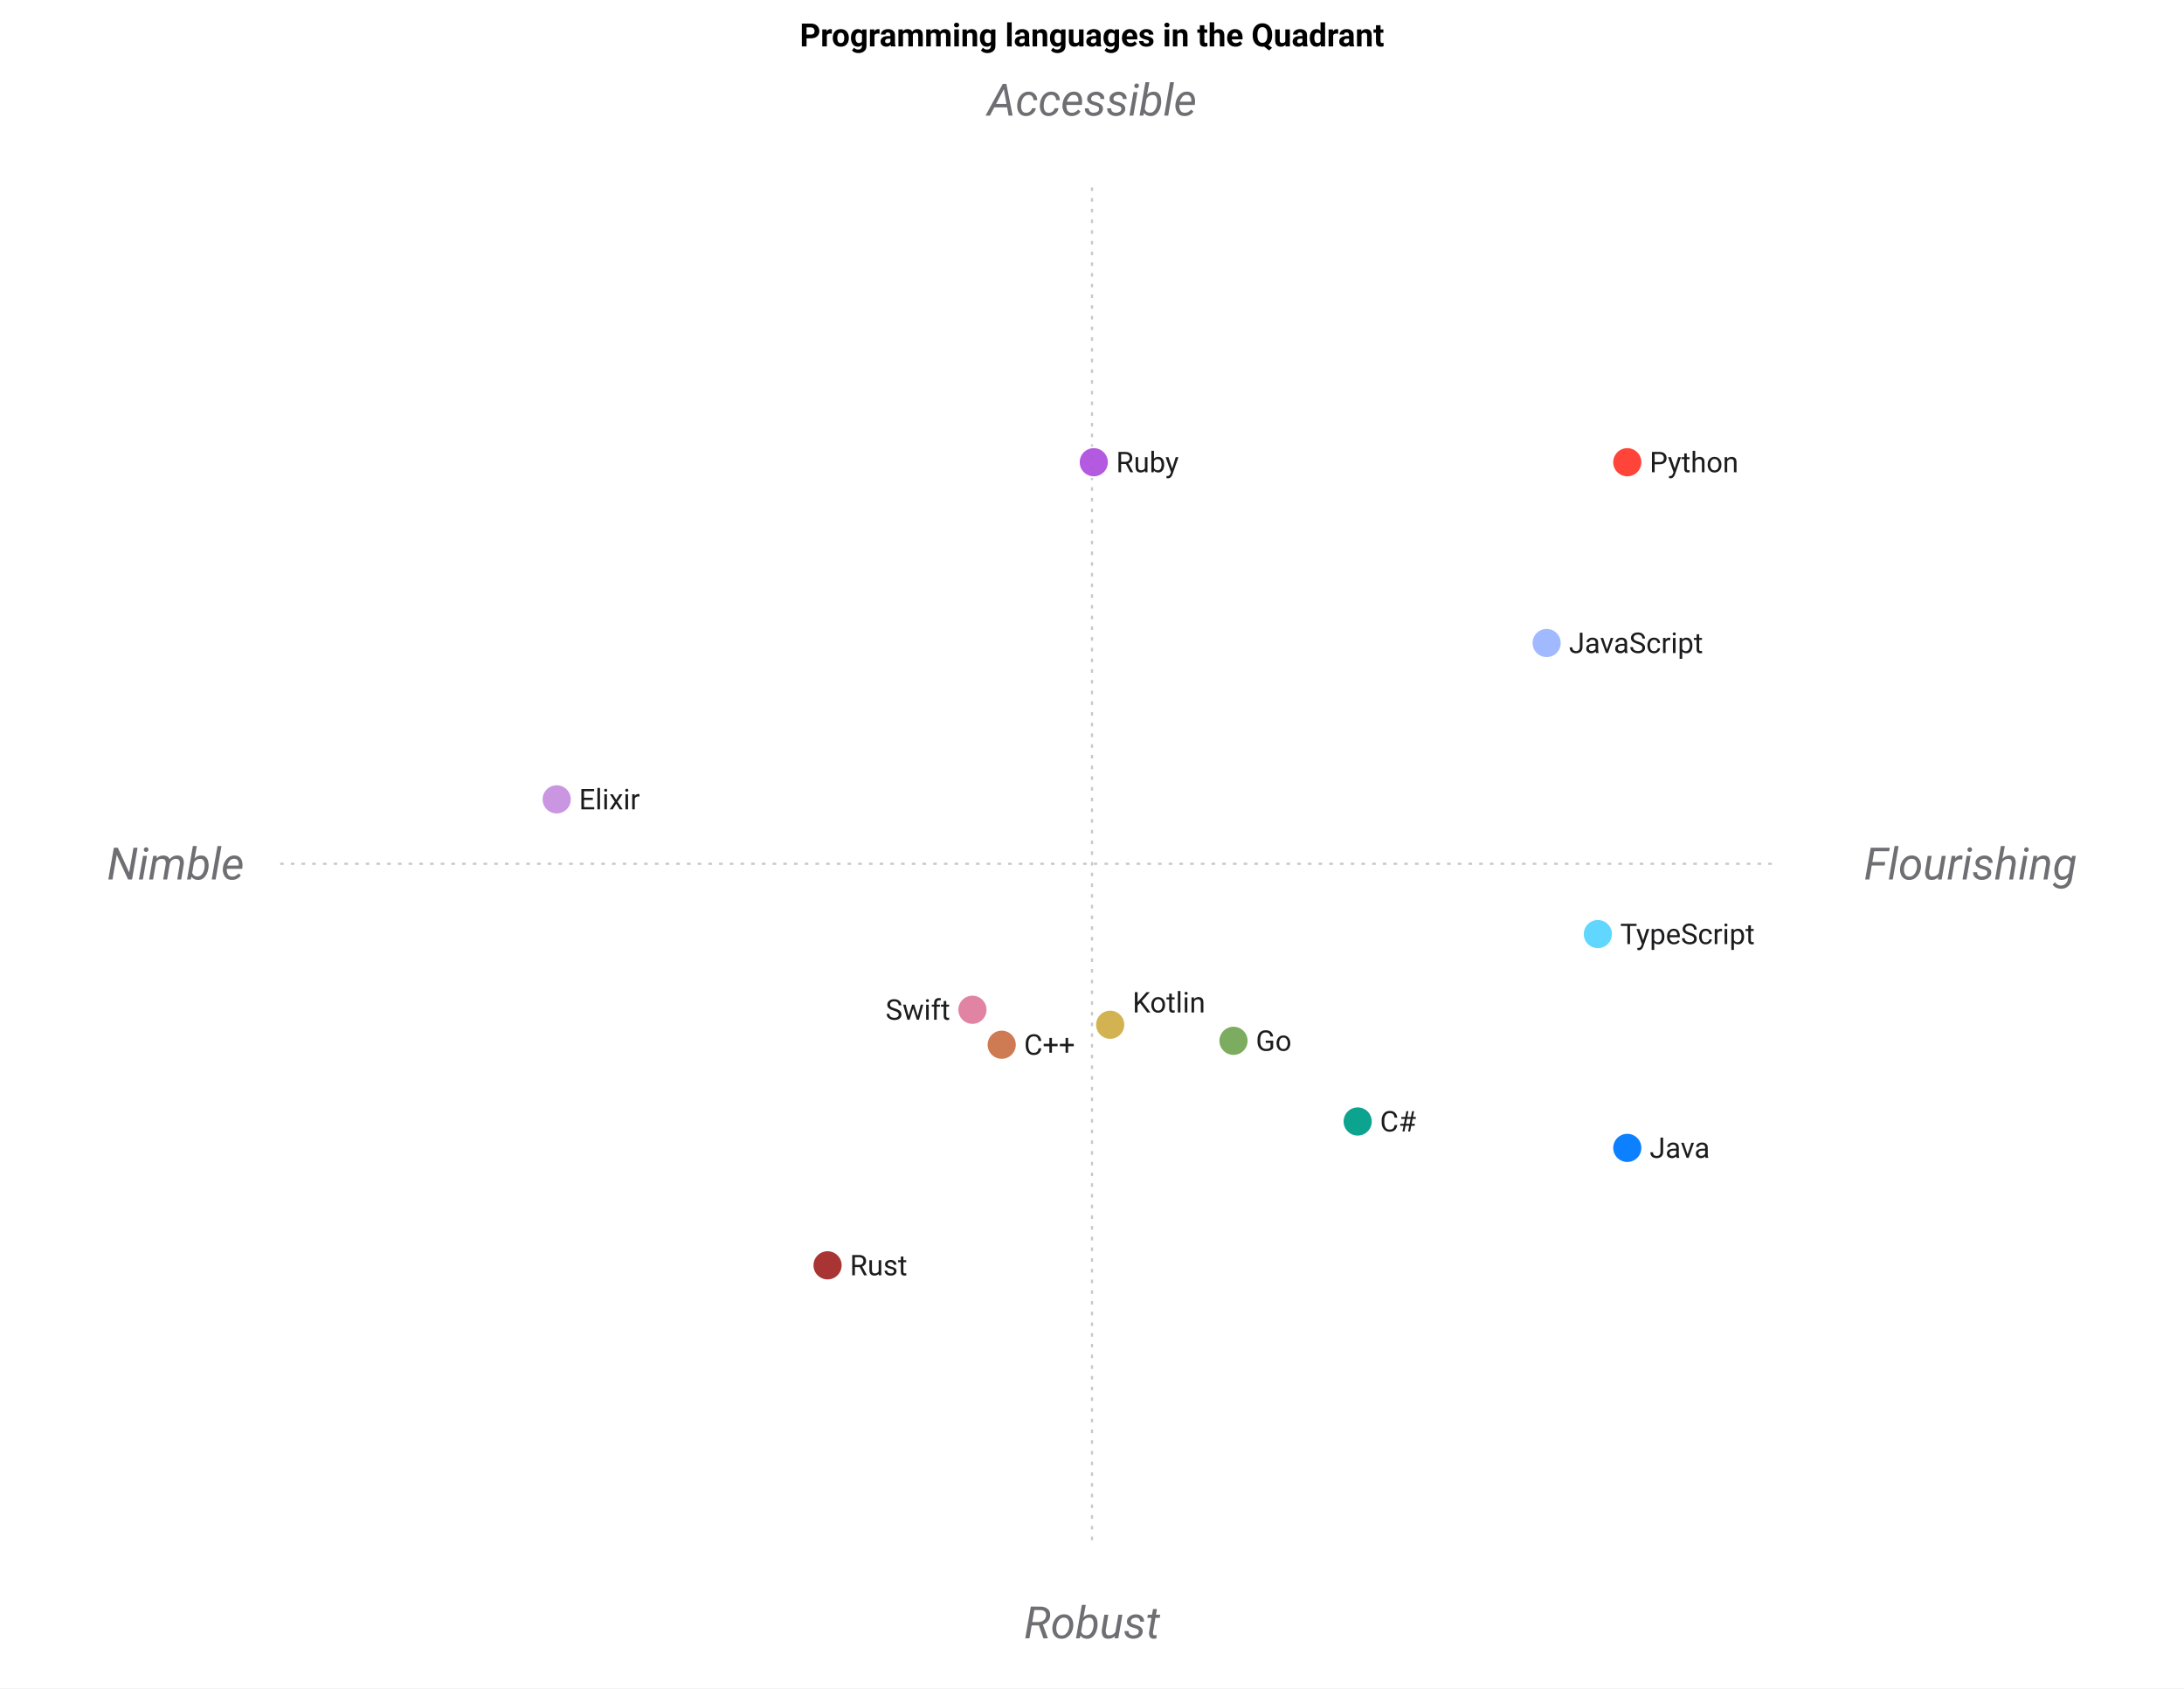
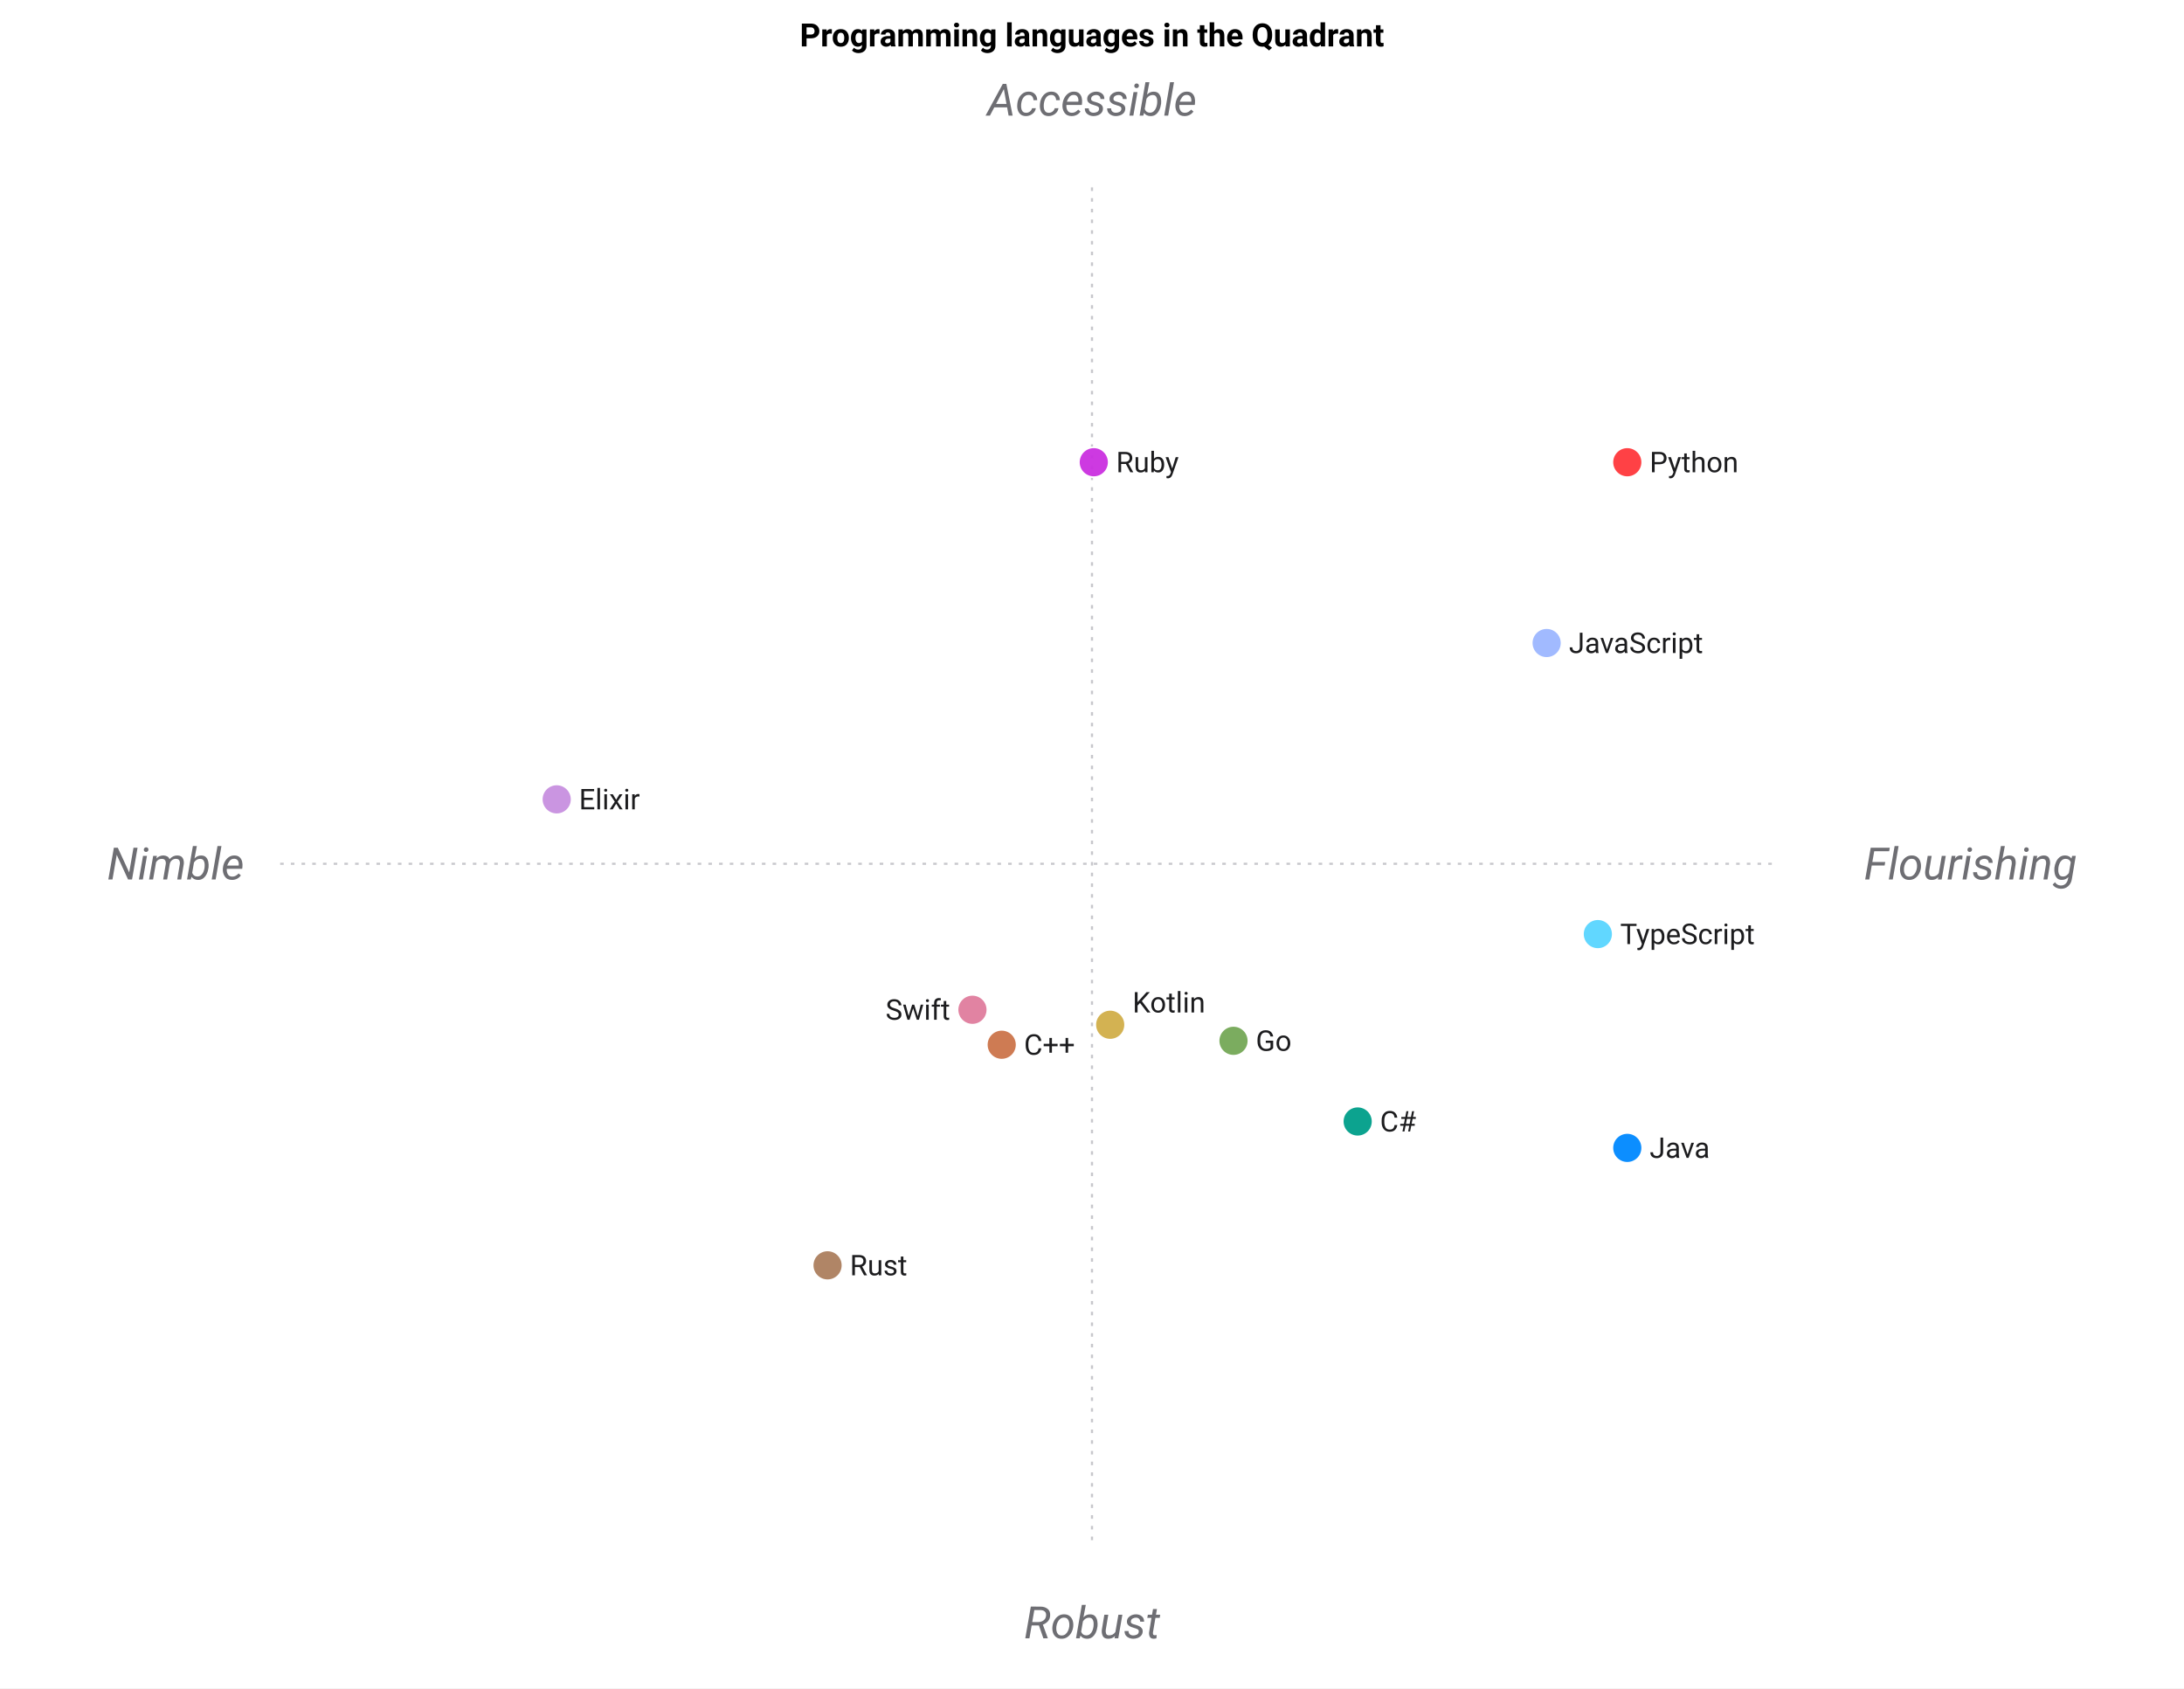
<svg xmlns="http://www.w3.org/2000/svg" width="1224" height="946" viewBox="0 0 1224 946" role="img" aria-labelledby="sp-title sp-desc" font-family="Roboto, -apple-system, Helvetica, Arial, sans-serif">
  <rect width="1224" height="946" fill="#FFFFFF" />
  <style>.sp-dot{cursor:pointer}.sp-dot:hover circle,.sp-dot:focus circle{stroke-width:2.4}.sp-dot:hover,.sp-dot:focus{filter:brightness(1.08);outline:none}</style>
  <line x1="157.0" y1="484.0" x2="994.5" y2="484.0" stroke="#C7C7CC" stroke-width="1.2" stroke-dasharray="2,4" />
  <line x1="612.0" y1="863.0" x2="612.0" y2="105.0" stroke="#C7C7CC" stroke-width="1.2" stroke-dasharray="2,4" />
  <text data-pole="right" x="1164.0" y="492.8" font-size="25" font-style="italic" fill="#6E6E73" text-anchor="end">Flourishing</text>
  <text data-pole="left" x="60.0" y="492.8" font-size="25" font-style="italic" fill="#6E6E73" text-anchor="start">Nimble</text>
  <text data-pole="top" x="612.0" y="64.8" font-size="25" font-style="italic" fill="#6E6E73" text-anchor="middle">Accessible</text>
  <text data-pole="bottom" x="612.0" y="918.0" font-size="25" font-style="italic" fill="#6E6E73" text-anchor="middle">Robust</text>
  <g class="sp-dot" tabindex="0" role="img" aria-label="Programming languages: Python role: best axis1: 2.45 axis2: 2.86">
-     <circle cx="912.0" cy="259.0" r="8.39" fill="#FF3B30" stroke="white" stroke-width="1" opacity="0.95" />
+     <circle cx="912.0" cy="259.0" r="8.39" fill="#FF383C" stroke="white" stroke-width="1" opacity="0.95" />
  </g>
  <text x="924.5" y="264.6" font-size="16" fill="#1C1C1E" text-anchor="start">Python</text>
  <g class="sp-dot" tabindex="0" role="img" aria-label="Programming languages: Rust role: worst axis1: -1.21 axis2: -2.86">
-     <circle cx="463.8" cy="709.0" r="8.39" fill="#A52A2A" stroke="white" stroke-width="1" opacity="0.95" />
+     <circle cx="463.8" cy="709.0" r="8.39" fill="#AC7F5E" stroke="white" stroke-width="1" opacity="0.95" />
  </g>
  <text x="476.3" y="714.6" font-size="16" fill="#1C1C1E" text-anchor="start">Rust</text>
  <g class="sp-dot" tabindex="0" role="img" aria-label="Programming languages: Go role: competitor axis1: 0.65 axis2: -1.26">
    <circle cx="691.3" cy="583.2" r="8.39" fill="#75A857" stroke="white" stroke-width="1" opacity="0.95" />
  </g>
  <text x="703.8" y="588.8" font-size="16" fill="#1C1C1E" text-anchor="start">Go</text>
  <g class="sp-dot" tabindex="0" role="img" aria-label="Programming languages: JavaScript role: competitor axis1: 2.08 axis2: 1.57">
    <circle cx="866.8" cy="360.3" r="8.39" fill="#9CB7FF" stroke="white" stroke-width="1" opacity="0.95" />
  </g>
  <text x="879.3" y="365.9" font-size="16" fill="#1C1C1E" text-anchor="start">JavaScript</text>
  <g class="sp-dot" tabindex="0" role="img" aria-label="Programming languages: TypeScript role: competitor axis1: 2.32 axis2: -0.50">
    <circle cx="895.5" cy="523.4" r="8.39" fill="#59D5FF" stroke="white" stroke-width="1" opacity="0.95" />
  </g>
  <text x="908.0" y="529.0" font-size="16" fill="#1C1C1E" text-anchor="start">TypeScript</text>
  <g class="sp-dot" tabindex="0" role="img" aria-label="Programming languages: Java role: right axis1: 2.45 axis2: -2.02">
-     <circle cx="912.0" cy="643.2" r="8.39" fill="#007AFF" stroke="white" stroke-width="1" opacity="0.95" />
+     <circle cx="912.0" cy="643.2" r="8.39" fill="#0088FF" stroke="white" stroke-width="1" opacity="0.95" />
  </g>
  <text x="924.5" y="648.8" font-size="16" fill="#1C1C1E" text-anchor="start">Java</text>
  <g class="sp-dot" tabindex="0" role="img" aria-label="Programming languages: C++ role: competitor axis1: -0.41 axis2: -1.29">
    <circle cx="561.4" cy="585.4" r="8.39" fill="#CC744A" stroke="white" stroke-width="1" opacity="0.95" />
  </g>
  <text x="573.9" y="591.0" font-size="16" fill="#1C1C1E" text-anchor="start">C++</text>
  <g class="sp-dot" tabindex="0" role="img" aria-label="Programming languages: C# role: competitor axis1: 1.22 axis2: -1.84">
    <circle cx="760.9" cy="628.4" r="8.39" fill="#009E89" stroke="white" stroke-width="1" opacity="0.95" />
  </g>
  <text x="773.4" y="634.0" font-size="16" fill="#1C1C1E" text-anchor="start">C#</text>
  <g class="sp-dot" tabindex="0" role="img" aria-label="Programming languages: Ruby role: top axis1: 0.01 axis2: 2.86">
-     <circle cx="613.0" cy="259.0" r="8.39" fill="#AF52DE" stroke="white" stroke-width="1" opacity="0.95" />
+     <circle cx="613.0" cy="259.0" r="8.39" fill="#CB30E0" stroke="white" stroke-width="1" opacity="0.95" />
  </g>
  <text x="625.5" y="264.6" font-size="16" fill="#1C1C1E" text-anchor="start">Ruby</text>
  <g class="sp-dot" tabindex="0" role="img" aria-label="Programming languages: Kotlin role: competitor axis1: 0.08 axis2: -1.15">
    <circle cx="622.2" cy="574.2" r="8.39" fill="#D1AE49" stroke="white" stroke-width="1" opacity="0.95" />
  </g>
  <text x="634.7" y="567.3" font-size="16" fill="#1C1C1E" text-anchor="start">Kotlin</text>
  <g class="sp-dot" tabindex="0" role="img" aria-label="Programming languages: Swift role: competitor axis1: -0.55 axis2: -1.04">
    <circle cx="545.0" cy="565.8" r="8.39" fill="#DF7D9D" stroke="white" stroke-width="1" opacity="0.95" />
  </g>
  <text x="532.5" y="571.4" font-size="16" fill="#1C1C1E" text-anchor="end">Swift</text>
  <g class="sp-dot" tabindex="0" role="img" aria-label="Programming languages: Elixir role: competitor axis1: -2.45 axis2: 0.46">
    <circle cx="312.0" cy="447.9" r="8.39" fill="#C790DF" stroke="white" stroke-width="1" opacity="0.95" />
  </g>
  <text x="324.5" y="453.5" font-size="16" fill="#1C1C1E" text-anchor="start">Elixir</text>
  <text x="612.0" y="26" font-size="18" font-weight="bold" fill="#000" text-anchor="middle">Programming languages in the Quadrant</text>
</svg>
